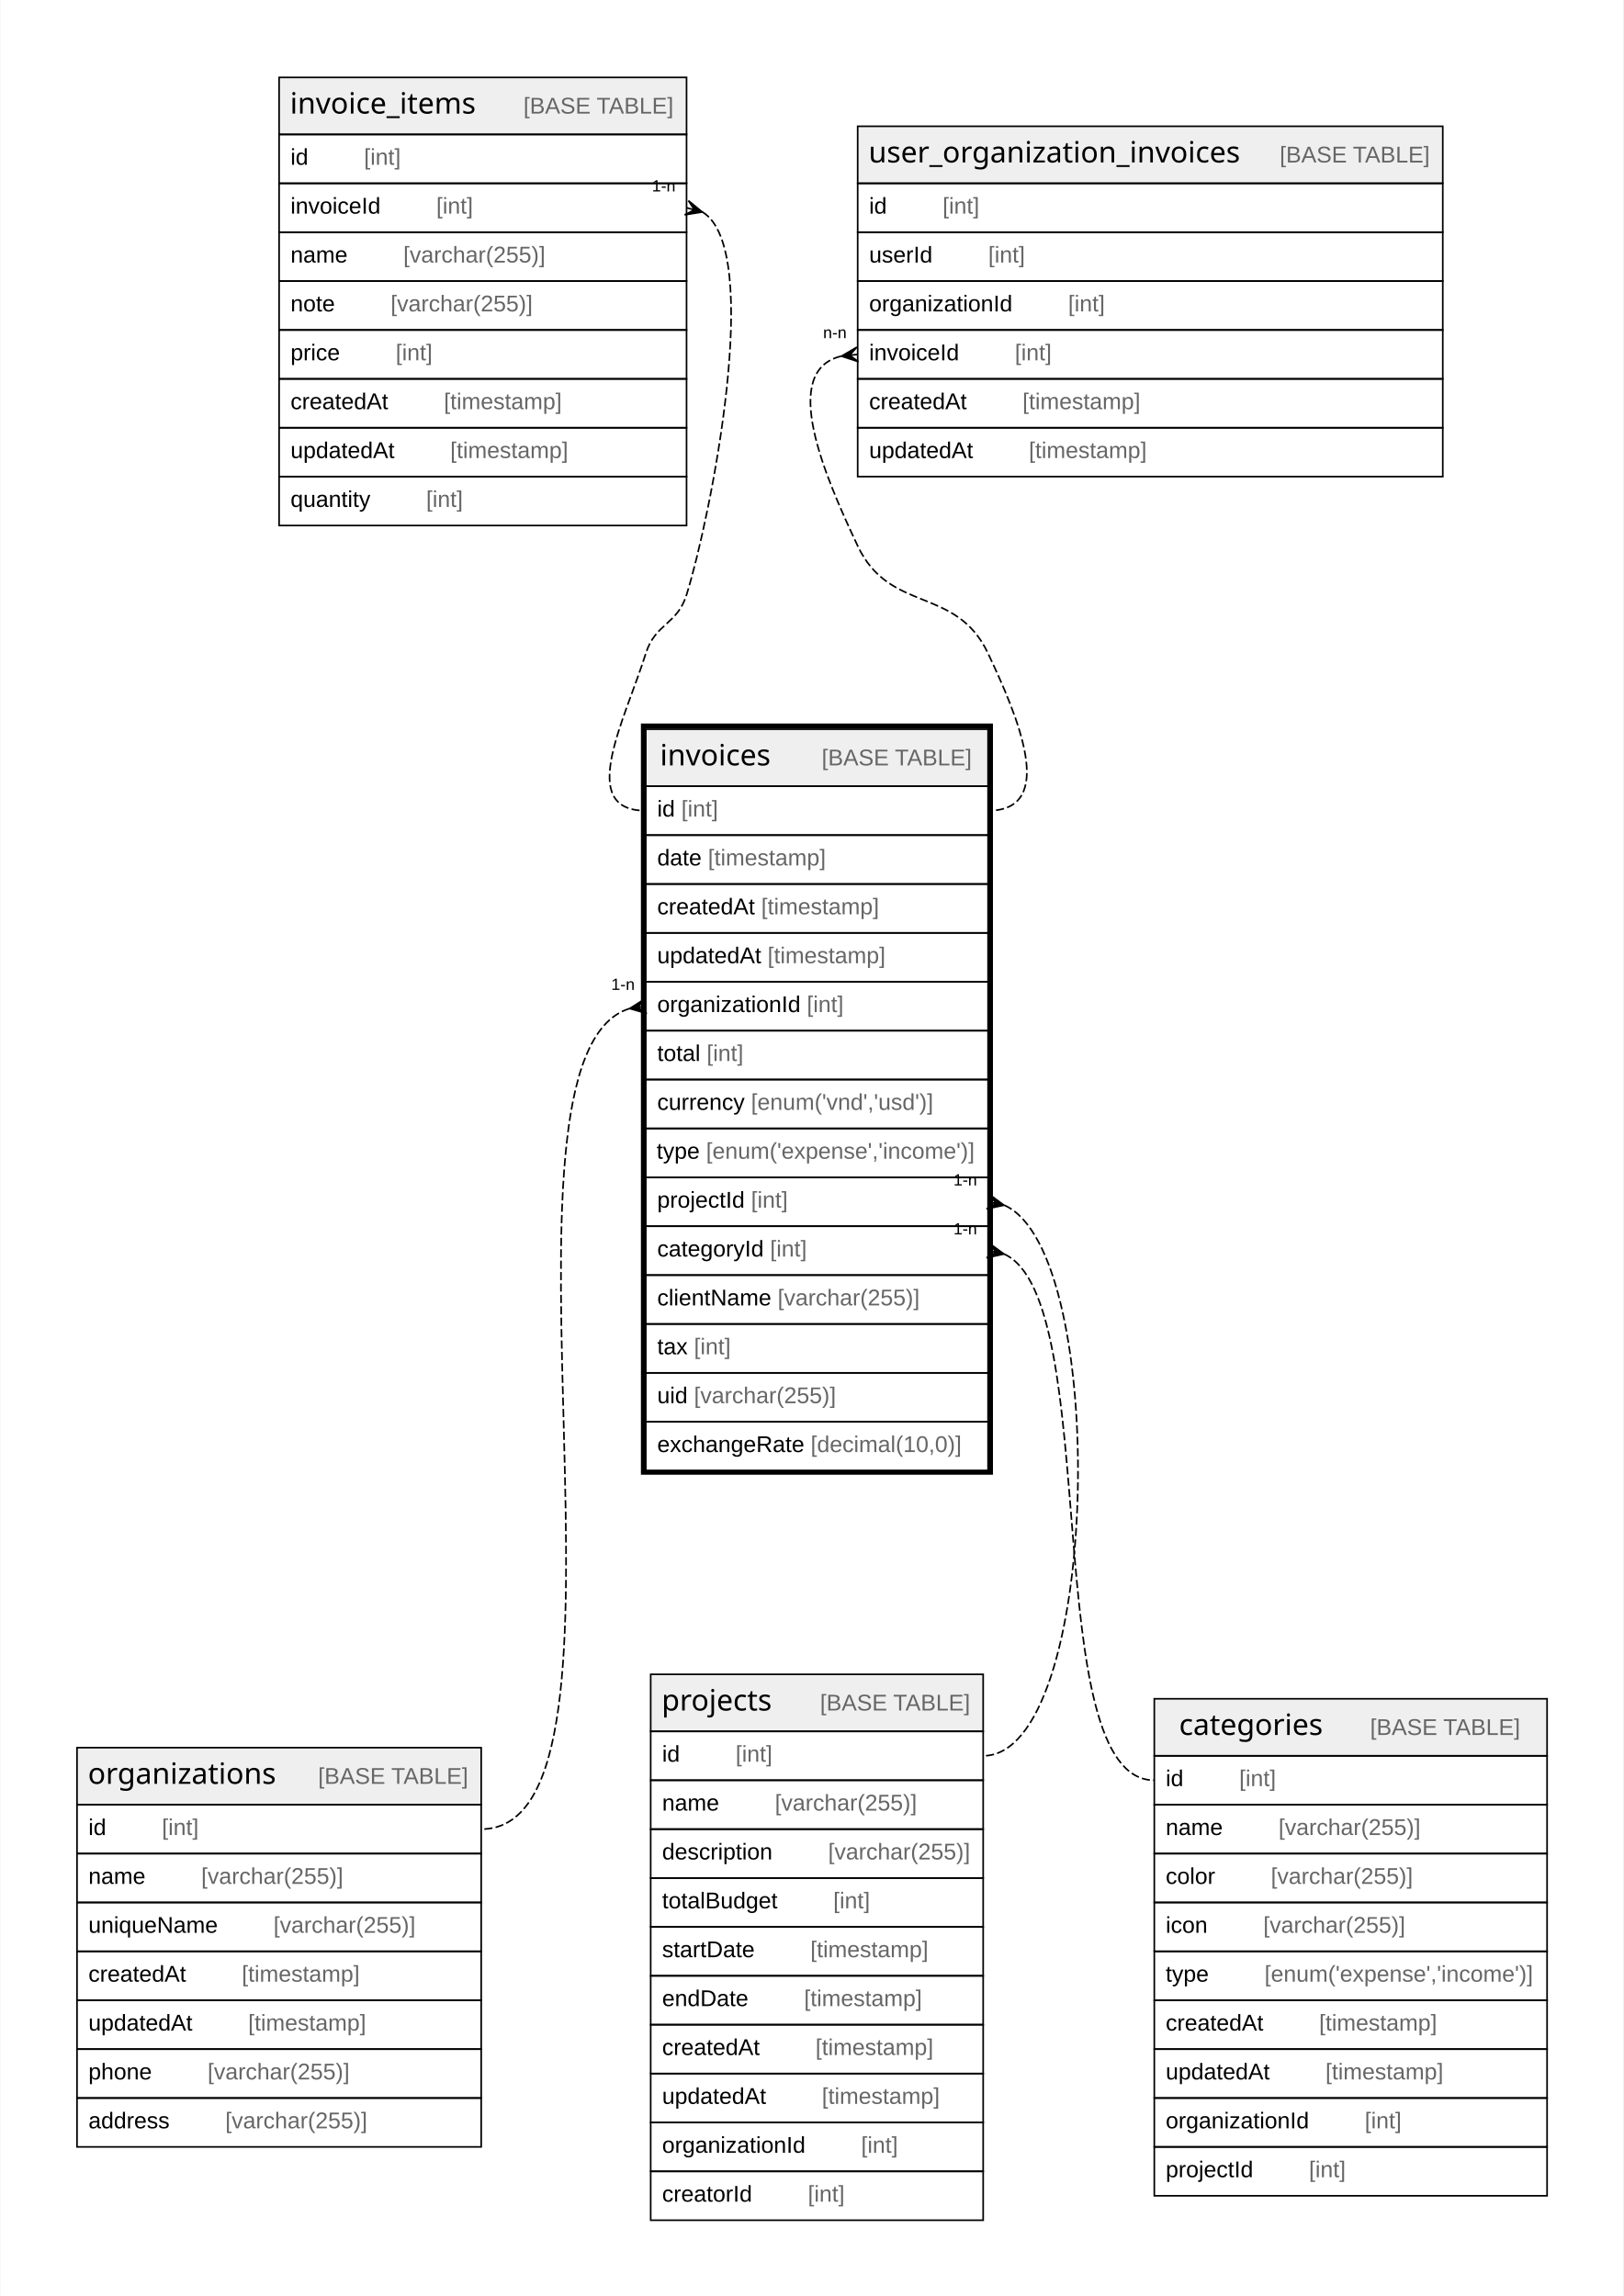
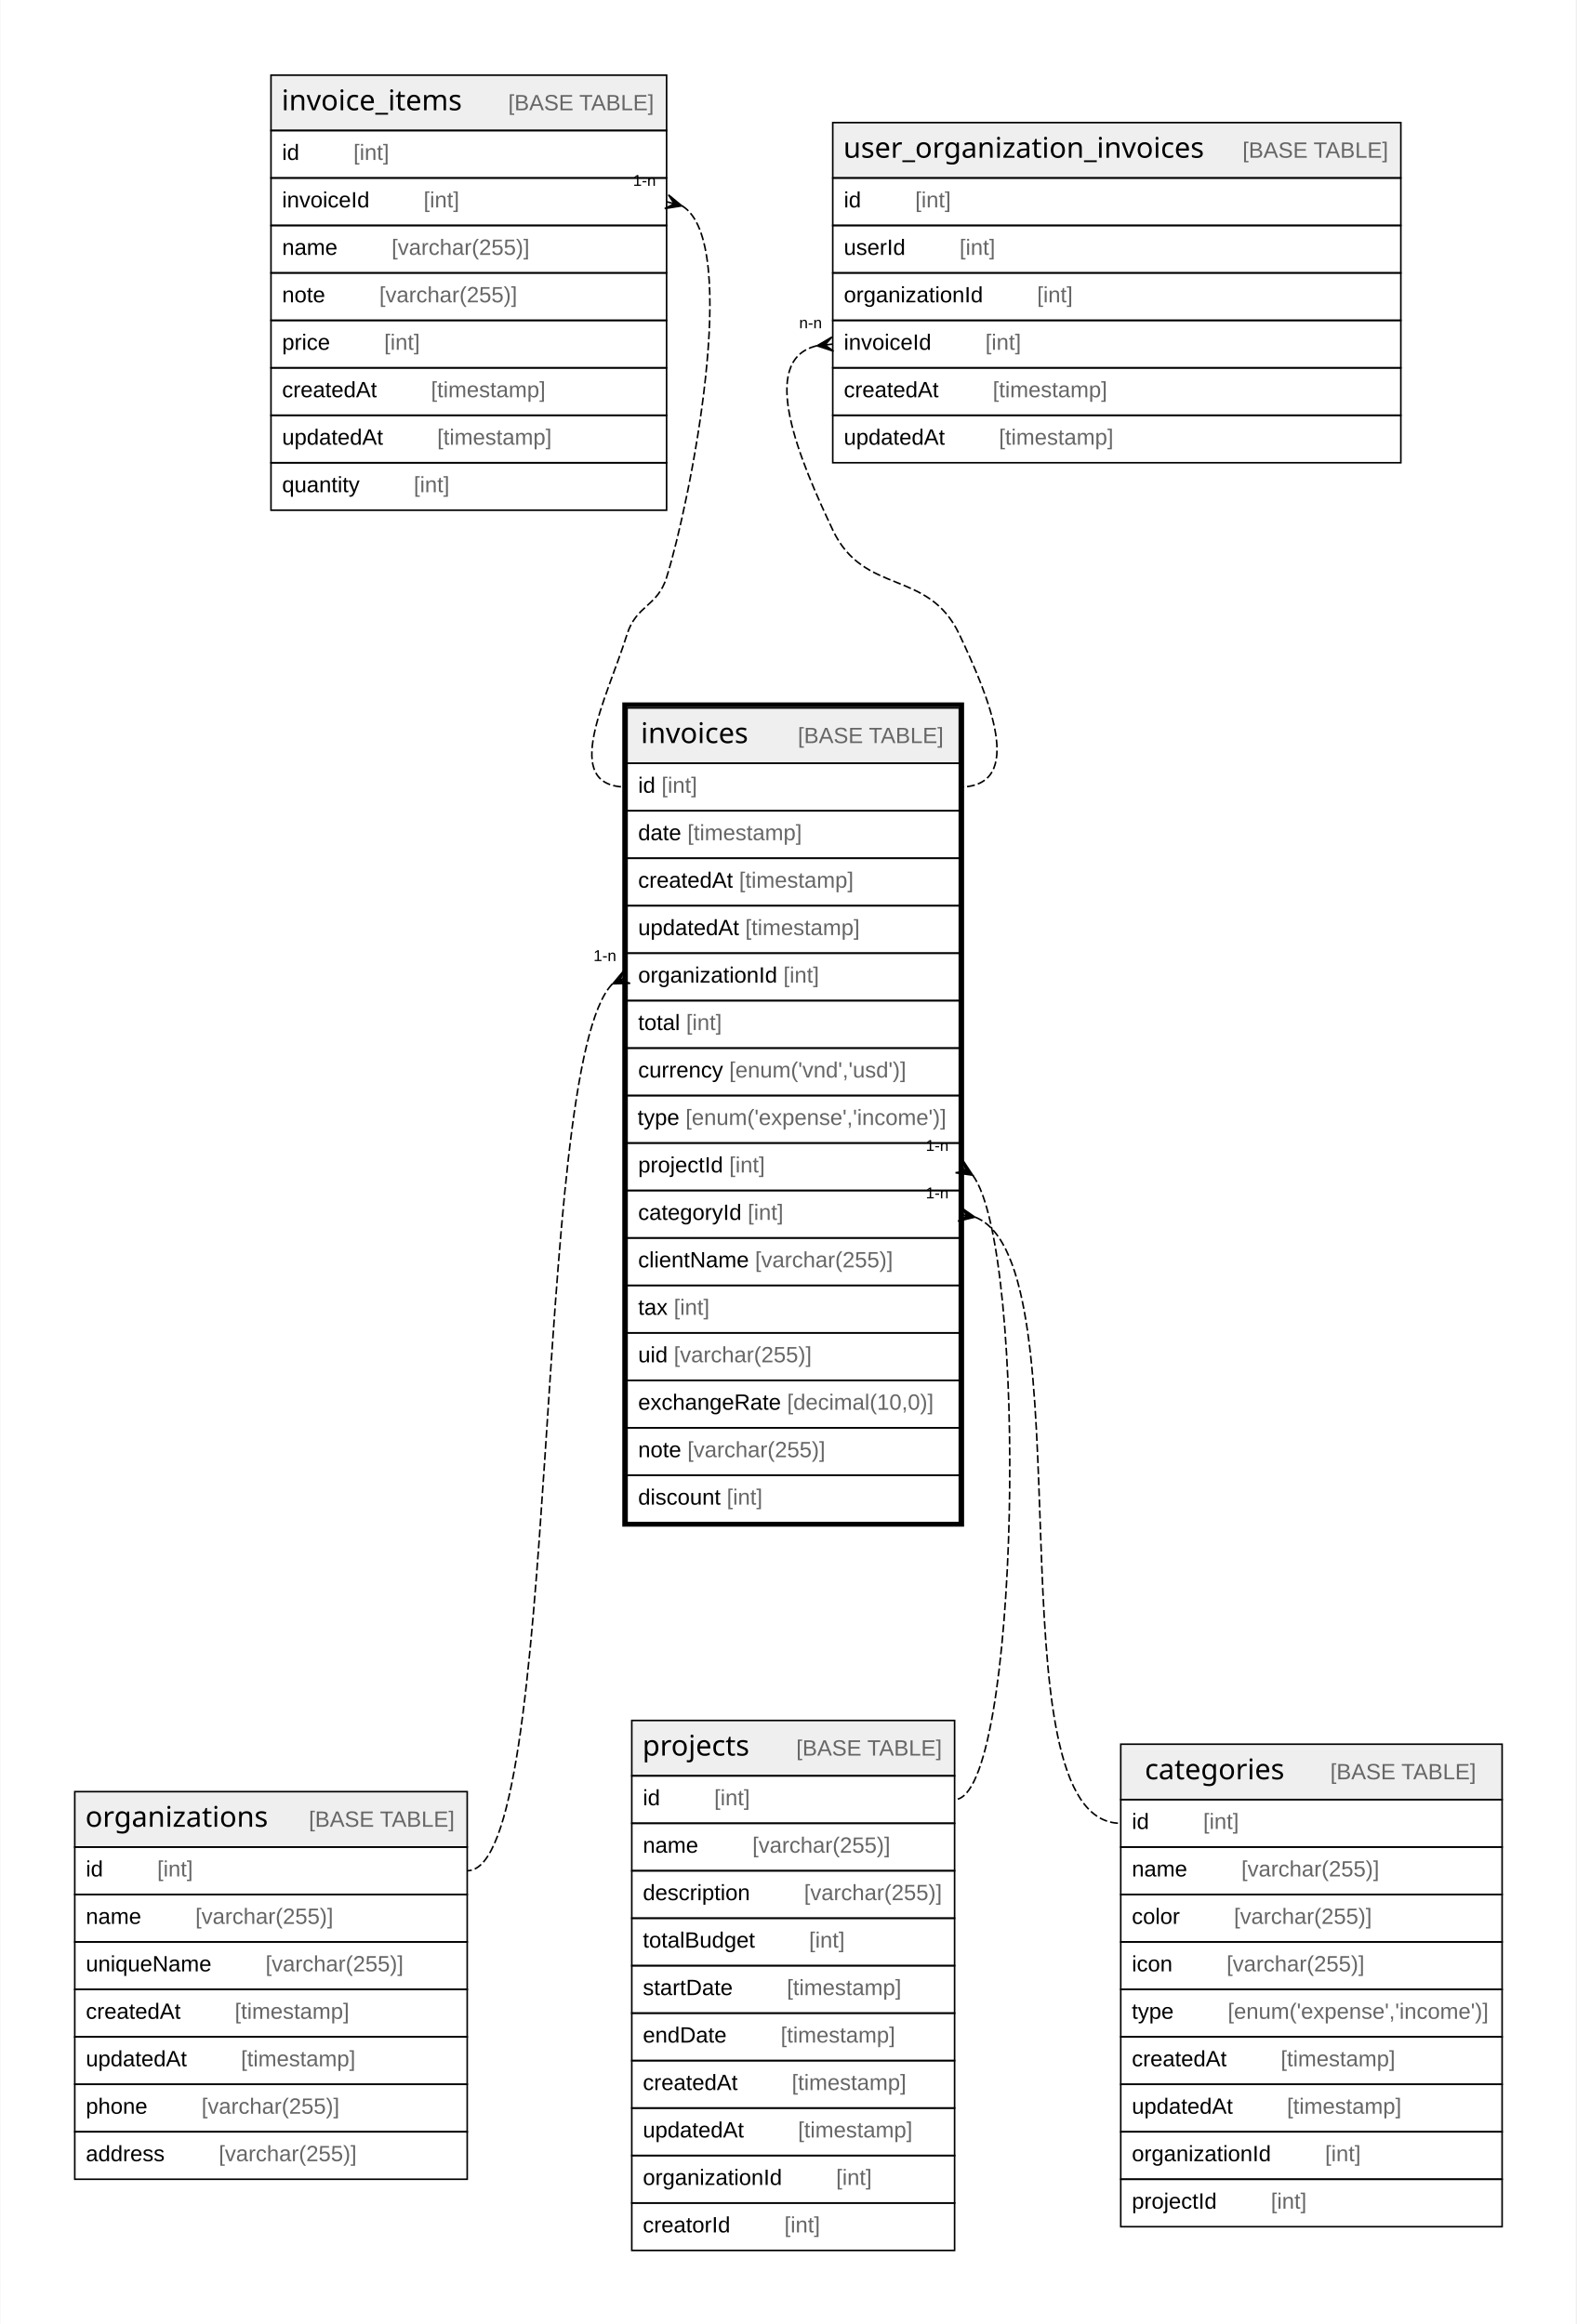
- <svg xmlns="http://www.w3.org/2000/svg" width="996pt" height="1409pt" viewBox="0.00 0.00 995.50 1409.00">
-   <g id="graph0" class="graph" transform="scale(1 1) rotate(0) translate(4 1405)">
-     <polygon fill="#ffffff" stroke="transparent" points="-4,4 -4,-1405 991.5,-1405 991.5,4 -4,4" />
+ <svg xmlns="http://www.w3.org/2000/svg" width="996pt" height="1469pt" viewBox="0.00 0.00 995.50 1469.00">
+   <g id="graph0" class="graph" transform="scale(1 1) rotate(0) translate(4 1465)">
+     <polygon fill="#ffffff" stroke="transparent" points="-4,4 -4,-1465 991.5,-1465 991.5,4 -4,4" />
    <g id="node1" class="node">
-       <polygon fill="#efefef" stroke="transparent" points="392,-922.5 392,-957.5 602,-957.5 602,-922.5 392,-922.5" />
-       <polygon fill="none" stroke="#000000" points="392,-922.5 392,-957.5 602,-957.5 602,-922.5 392,-922.5" />
-       <text text-anchor="start" x="400.712" y="-935.3" font-family="Arial Bold" font-size="18.00" fill="#000000">invoices</text>
-       <text text-anchor="start" x="465.719" y="-935.3" font-family="Arial" font-size="14.00" fill="#000000">    </text>
-       <text text-anchor="start" x="499.924" y="-935.3" font-family="Arial" font-size="14.00" fill="#666666">[BASE TABLE]</text>
+       <polygon fill="#efefef" stroke="transparent" points="392,-982.5 392,-1017.5 602,-1017.5 602,-982.5 392,-982.5" />
+       <polygon fill="none" stroke="#000000" points="392,-982.5 392,-1017.5 602,-1017.5 602,-982.5 392,-982.5" />
+       <text text-anchor="start" x="400.712" y="-995.3" font-family="Arial Bold" font-size="18.00" fill="#000000">invoices</text>
+       <text text-anchor="start" x="465.719" y="-995.3" font-family="Arial" font-size="14.00" fill="#000000">    </text>
+       <text text-anchor="start" x="499.924" y="-995.3" font-family="Arial" font-size="14.00" fill="#666666">[BASE TABLE]</text>
+       <polygon fill="none" stroke="#000000" points="392,-952.5 392,-982.5 602,-982.5 602,-952.5 392,-952.5" />
+       <text text-anchor="start" x="399" y="-963.9" font-family="Arial" font-size="14.00" fill="#000000">id </text>
+       <text text-anchor="start" x="413.78" y="-963.9" font-family="Arial" font-size="14.00" fill="#666666">[int]</text>
+       <polygon fill="none" stroke="#000000" points="392,-922.5 392,-952.5 602,-952.5 602,-922.5 392,-922.5" />
+       <text text-anchor="start" x="399" y="-933.9" font-family="Arial" font-size="14.00" fill="#000000">date </text>
+       <text text-anchor="start" x="430.129" y="-933.9" font-family="Arial" font-size="14.00" fill="#666666">[timestamp]</text>
      <polygon fill="none" stroke="#000000" points="392,-892.5 392,-922.5 602,-922.5 602,-892.5 392,-892.5" />
-       <text text-anchor="start" x="399" y="-903.9" font-family="Arial" font-size="14.00" fill="#000000">id </text>
-       <text text-anchor="start" x="413.78" y="-903.9" font-family="Arial" font-size="14.00" fill="#666666">[int]</text>
+       <text text-anchor="start" x="399" y="-903.9" font-family="Arial" font-size="14.00" fill="#000000">createdAt </text>
+       <text text-anchor="start" x="462.799" y="-903.9" font-family="Arial" font-size="14.00" fill="#666666">[timestamp]</text>
      <polygon fill="none" stroke="#000000" points="392,-862.5 392,-892.5 602,-892.5 602,-862.5 392,-862.5" />
-       <text text-anchor="start" x="399" y="-873.9" font-family="Arial" font-size="14.00" fill="#000000">date </text>
-       <text text-anchor="start" x="430.129" y="-873.9" font-family="Arial" font-size="14.00" fill="#666666">[timestamp]</text>
+       <text text-anchor="start" x="399" y="-873.9" font-family="Arial" font-size="14.00" fill="#000000">updatedAt </text>
+       <text text-anchor="start" x="466.704" y="-873.9" font-family="Arial" font-size="14.00" fill="#666666">[timestamp]</text>
      <polygon fill="none" stroke="#000000" points="392,-832.5 392,-862.5 602,-862.5 602,-832.5 392,-832.5" />
-       <text text-anchor="start" x="399" y="-843.9" font-family="Arial" font-size="14.00" fill="#000000">createdAt </text>
-       <text text-anchor="start" x="462.799" y="-843.9" font-family="Arial" font-size="14.00" fill="#666666">[timestamp]</text>
+       <text text-anchor="start" x="399" y="-843.9" font-family="Arial" font-size="14.00" fill="#000000">organizationId </text>
+       <text text-anchor="start" x="490.806" y="-843.9" font-family="Arial" font-size="14.00" fill="#666666">[int]</text>
      <polygon fill="none" stroke="#000000" points="392,-802.5 392,-832.5 602,-832.5 602,-802.5 392,-802.5" />
-       <text text-anchor="start" x="399" y="-813.9" font-family="Arial" font-size="14.00" fill="#000000">updatedAt </text>
-       <text text-anchor="start" x="466.704" y="-813.9" font-family="Arial" font-size="14.00" fill="#666666">[timestamp]</text>
+       <text text-anchor="start" x="399" y="-813.9" font-family="Arial" font-size="14.00" fill="#000000">total </text>
+       <text text-anchor="start" x="429.344" y="-813.9" font-family="Arial" font-size="14.00" fill="#666666">[int]</text>
      <polygon fill="none" stroke="#000000" points="392,-772.5 392,-802.5 602,-802.5 602,-772.5 392,-772.5" />
-       <text text-anchor="start" x="399" y="-783.9" font-family="Arial" font-size="14.00" fill="#000000">organizationId </text>
-       <text text-anchor="start" x="490.806" y="-783.9" font-family="Arial" font-size="14.00" fill="#666666">[int]</text>
+       <text text-anchor="start" x="399" y="-783.9" font-family="Arial" font-size="14.00" fill="#000000">currency </text>
+       <text text-anchor="start" x="456.56" y="-783.9" font-family="Arial" font-size="14.00" fill="#666666">[enum('vnd','usd')]</text>
      <polygon fill="none" stroke="#000000" points="392,-742.5 392,-772.5 602,-772.5 602,-742.5 392,-742.5" />
-       <text text-anchor="start" x="399" y="-753.9" font-family="Arial" font-size="14.00" fill="#000000">total </text>
-       <text text-anchor="start" x="429.344" y="-753.9" font-family="Arial" font-size="14.00" fill="#666666">[int]</text>
+       <text text-anchor="start" x="398.627" y="-753.9" font-family="Arial" font-size="14.00" fill="#000000">type </text>
+       <text text-anchor="start" x="428.973" y="-753.9" font-family="Arial" font-size="14.00" fill="#666666">[enum('expense','income')]</text>
      <polygon fill="none" stroke="#000000" points="392,-712.5 392,-742.5 602,-742.5 602,-712.5 392,-712.5" />
-       <text text-anchor="start" x="399" y="-723.9" font-family="Arial" font-size="14.00" fill="#000000">currency </text>
-       <text text-anchor="start" x="456.56" y="-723.9" font-family="Arial" font-size="14.00" fill="#666666">[enum('vnd','usd')]</text>
+       <text text-anchor="start" x="399" y="-723.9" font-family="Arial" font-size="14.00" fill="#000000">projectId </text>
+       <text text-anchor="start" x="456.569" y="-723.9" font-family="Arial" font-size="14.00" fill="#666666">[int]</text>
      <polygon fill="none" stroke="#000000" points="392,-682.5 392,-712.5 602,-712.5 602,-682.5 392,-682.5" />
-       <text text-anchor="start" x="398.627" y="-693.9" font-family="Arial" font-size="14.00" fill="#000000">type </text>
-       <text text-anchor="start" x="428.973" y="-693.9" font-family="Arial" font-size="14.00" fill="#666666">[enum('expense','income')]</text>
+       <text text-anchor="start" x="399" y="-693.9" font-family="Arial" font-size="14.00" fill="#000000">categoryId </text>
+       <text text-anchor="start" x="468.245" y="-693.9" font-family="Arial" font-size="14.00" fill="#666666">[int]</text>
      <polygon fill="none" stroke="#000000" points="392,-652.5 392,-682.5 602,-682.5 602,-652.5 392,-652.5" />
-       <text text-anchor="start" x="399" y="-663.9" font-family="Arial" font-size="14.00" fill="#000000">projectId </text>
-       <text text-anchor="start" x="456.569" y="-663.9" font-family="Arial" font-size="14.00" fill="#666666">[int]</text>
+       <text text-anchor="start" x="399" y="-663.9" font-family="Arial" font-size="14.00" fill="#000000">clientName </text>
+       <text text-anchor="start" x="472.892" y="-663.9" font-family="Arial" font-size="14.00" fill="#666666">[varchar(255)]</text>
      <polygon fill="none" stroke="#000000" points="392,-622.5 392,-652.5 602,-652.5 602,-622.5 392,-622.5" />
-       <text text-anchor="start" x="399" y="-633.9" font-family="Arial" font-size="14.00" fill="#000000">categoryId </text>
-       <text text-anchor="start" x="468.245" y="-633.9" font-family="Arial" font-size="14.00" fill="#666666">[int]</text>
+       <text text-anchor="start" x="399" y="-633.9" font-family="Arial" font-size="14.00" fill="#000000">tax </text>
+       <text text-anchor="start" x="421.564" y="-633.9" font-family="Arial" font-size="14.00" fill="#666666">[int]</text>
      <polygon fill="none" stroke="#000000" points="392,-592.5 392,-622.5 602,-622.5 602,-592.5 392,-592.5" />
-       <text text-anchor="start" x="399" y="-603.9" font-family="Arial" font-size="14.00" fill="#000000">clientName </text>
-       <text text-anchor="start" x="472.892" y="-603.9" font-family="Arial" font-size="14.00" fill="#666666">[varchar(255)]</text>
+       <text text-anchor="start" x="399" y="-603.9" font-family="Arial" font-size="14.00" fill="#000000">uid </text>
+       <text text-anchor="start" x="421.562" y="-603.9" font-family="Arial" font-size="14.00" fill="#666666">[varchar(255)]</text>
      <polygon fill="none" stroke="#000000" points="392,-562.5 392,-592.5 602,-592.5 602,-562.5 392,-562.5" />
-       <text text-anchor="start" x="399" y="-573.9" font-family="Arial" font-size="14.00" fill="#000000">tax </text>
-       <text text-anchor="start" x="421.564" y="-573.9" font-family="Arial" font-size="14.00" fill="#666666">[int]</text>
+       <text text-anchor="start" x="399" y="-573.9" font-family="Arial" font-size="14.00" fill="#000000">exchangeRate </text>
+       <text text-anchor="start" x="493.149" y="-573.9" font-family="Arial" font-size="14.00" fill="#666666">[decimal(10,0)]</text>
      <polygon fill="none" stroke="#000000" points="392,-532.5 392,-562.5 602,-562.5 602,-532.5 392,-532.5" />
-       <text text-anchor="start" x="399" y="-543.9" font-family="Arial" font-size="14.00" fill="#000000">uid </text>
-       <text text-anchor="start" x="421.562" y="-543.9" font-family="Arial" font-size="14.00" fill="#666666">[varchar(255)]</text>
+       <text text-anchor="start" x="399" y="-543.9" font-family="Arial" font-size="14.00" fill="#000000">note </text>
+       <text text-anchor="start" x="430.129" y="-543.9" font-family="Arial" font-size="14.00" fill="#666666">[varchar(255)]</text>
      <polygon fill="none" stroke="#000000" points="392,-502.5 392,-532.5 602,-532.5 602,-502.5 392,-502.5" />
-       <text text-anchor="start" x="399" y="-513.9" font-family="Arial" font-size="14.00" fill="#000000">exchangeRate </text>
-       <text text-anchor="start" x="493.149" y="-513.9" font-family="Arial" font-size="14.00" fill="#666666">[decimal(10,0)]</text>
-       <polygon fill="none" stroke="#000000" stroke-width="3" points="390.5,-501.5 390.5,-959.5 603.5,-959.5 603.5,-501.5 390.5,-501.5" />
+       <text text-anchor="start" x="399" y="-513.9" font-family="Arial" font-size="14.00" fill="#000000">discount </text>
+       <text text-anchor="start" x="455.018" y="-513.9" font-family="Arial" font-size="14.00" fill="#666666">[int]</text>
+       <polygon fill="none" stroke="#000000" stroke-width="3" points="390.5,-501.5 390.5,-1019.5 603.5,-1019.5 603.5,-501.5 390.5,-501.5" />
    </g>
    <g id="node4" class="node">
      <polygon fill="#efefef" stroke="transparent" points="43,-297.5 43,-332.5 291,-332.5 291,-297.5 43,-297.5" />
      <polygon fill="none" stroke="#000000" points="43,-297.5 43,-332.5 291,-332.5 291,-297.5 43,-297.5" />
      <text text-anchor="start" x="49.703" y="-310.3" font-family="Arial Bold" font-size="18.00" fill="#000000">organizations</text>
      <text text-anchor="start" x="156.729" y="-310.3" font-family="Arial" font-size="14.00" fill="#000000">    </text>
      <text text-anchor="start" x="190.934" y="-310.3" font-family="Arial" font-size="14.00" fill="#666666">[BASE TABLE]</text>
      <polygon fill="none" stroke="#000000" points="43,-267.5 43,-297.5 291,-297.5 291,-267.5 43,-267.5" />
      <text text-anchor="start" x="50" y="-278.9" font-family="Arial" font-size="14.00" fill="#000000">id    </text>
      <text text-anchor="start" x="95.094" y="-278.9" font-family="Arial" font-size="14.00" fill="#666666">[int]</text>
      <polygon fill="none" stroke="#000000" points="43,-237.5 43,-267.5 291,-267.5 291,-237.5 43,-237.5" />
      <text text-anchor="start" x="50" y="-248.9" font-family="Arial" font-size="14.00" fill="#000000">name    </text>
      <text text-anchor="start" x="119.213" y="-248.9" font-family="Arial" font-size="14.00" fill="#666666">[varchar(255)]</text>
      <polygon fill="none" stroke="#000000" points="43,-207.5 43,-237.5 291,-237.5 291,-207.5 43,-207.5" />
      <text text-anchor="start" x="50" y="-218.9" font-family="Arial" font-size="14.00" fill="#000000">uniqueName    </text>
      <text text-anchor="start" x="163.557" y="-218.9" font-family="Arial" font-size="14.00" fill="#666666">[varchar(255)]</text>
      <polygon fill="none" stroke="#000000" points="43,-177.5 43,-207.5 291,-207.5 291,-177.5 43,-177.5" />
      <text text-anchor="start" x="50" y="-188.9" font-family="Arial" font-size="14.00" fill="#000000">createdAt    </text>
      <text text-anchor="start" x="144.114" y="-188.9" font-family="Arial" font-size="14.00" fill="#666666">[timestamp]</text>
      <polygon fill="none" stroke="#000000" points="43,-147.5 43,-177.5 291,-177.5 291,-147.5 43,-147.5" />
      <text text-anchor="start" x="50" y="-158.9" font-family="Arial" font-size="14.00" fill="#000000">updatedAt    </text>
      <text text-anchor="start" x="148.018" y="-158.9" font-family="Arial" font-size="14.00" fill="#666666">[timestamp]</text>
      <polygon fill="none" stroke="#000000" points="43,-117.5 43,-147.5 291,-147.5 291,-117.5 43,-117.5" />
      <text text-anchor="start" x="50" y="-128.9" font-family="Arial" font-size="14.00" fill="#000000">phone    </text>
      <text text-anchor="start" x="123.118" y="-128.9" font-family="Arial" font-size="14.00" fill="#666666">[varchar(255)]</text>
      <polygon fill="none" stroke="#000000" points="43,-87.5 43,-117.5 291,-117.5 291,-87.5 43,-87.5" />
      <text text-anchor="start" x="50" y="-98.9" font-family="Arial" font-size="14.00" fill="#000000">address    </text>
      <text text-anchor="start" x="133.996" y="-98.9" font-family="Arial" font-size="14.00" fill="#666666">[varchar(255)]</text>
    </g>
    <g id="edge3" class="edge">
-       <path fill="none" stroke="#000000" stroke-dasharray="5,2" d="M381.966,-786.051C285.312,-756.431 401.868,-282.5 291,-282.5" />
-       <polygon fill="#000000" stroke="#000000" points="382.103,-786.071 391.357,-791.954 387.051,-786.785 392,-787.5 392,-787.5 392,-787.5 387.051,-786.785 392.643,-783.046 382.103,-786.071 382.103,-786.071" />
-       <text text-anchor="start" x="370.776" y="-797.5" font-family="Arial" font-size="10.00" fill="#000000">1-n</text>
+       <path fill="none" stroke="#000000" stroke-dasharray="5,2" d="M382.638,-842.952C330.776,-789.481 351.41,-282.5 291,-282.5" />
+       <polygon fill="#000000" stroke="#000000" points="383.005,-843.13 390.034,-851.548 387.503,-845.315 392,-847.5 392,-847.5 392,-847.5 387.503,-845.315 393.966,-843.452 383.005,-843.13 383.005,-843.13" />
+       <text text-anchor="start" x="370.776" y="-857.5" font-family="Arial" font-size="10.00" fill="#000000">1-n</text>
    </g>
    <g id="node5" class="node">
      <polygon fill="#efefef" stroke="transparent" points="395,-342.5 395,-377.5 599,-377.5 599,-342.5 395,-342.5" />
      <polygon fill="none" stroke="#000000" points="395,-342.5 395,-377.5 599,-377.5 599,-342.5 395,-342.5" />
      <text text-anchor="start" x="401.712" y="-355.3" font-family="Arial Bold" font-size="18.00" fill="#000000">projects</text>
      <text text-anchor="start" x="464.72" y="-355.3" font-family="Arial" font-size="14.00" fill="#000000">    </text>
      <text text-anchor="start" x="498.924" y="-355.3" font-family="Arial" font-size="14.00" fill="#666666">[BASE TABLE]</text>
      <polygon fill="none" stroke="#000000" points="395,-312.5 395,-342.5 599,-342.5 599,-312.5 395,-312.5" />
      <text text-anchor="start" x="402" y="-323.9" font-family="Arial" font-size="14.00" fill="#000000">id    </text>
      <text text-anchor="start" x="447.094" y="-323.9" font-family="Arial" font-size="14.00" fill="#666666">[int]</text>
      <polygon fill="none" stroke="#000000" points="395,-282.5 395,-312.5 599,-312.5 599,-282.5 395,-282.5" />
      <text text-anchor="start" x="402" y="-293.9" font-family="Arial" font-size="14.00" fill="#000000">name    </text>
      <text text-anchor="start" x="471.213" y="-293.9" font-family="Arial" font-size="14.00" fill="#666666">[varchar(255)]</text>
      <polygon fill="none" stroke="#000000" points="395,-252.5 395,-282.5 599,-282.5 599,-252.5 395,-252.5" />
      <text text-anchor="start" x="402" y="-263.9" font-family="Arial" font-size="14.00" fill="#000000">description    </text>
      <text text-anchor="start" x="503.882" y="-263.9" font-family="Arial" font-size="14.00" fill="#666666">[varchar(255)]</text>
      <polygon fill="none" stroke="#000000" points="395,-222.5 395,-252.5 599,-252.5 599,-222.5 395,-222.5" />
      <text text-anchor="start" x="402" y="-233.9" font-family="Arial" font-size="14.00" fill="#000000">totalBudget    </text>
      <text text-anchor="start" x="507.015" y="-233.9" font-family="Arial" font-size="14.00" fill="#666666">[int]</text>
      <polygon fill="none" stroke="#000000" points="395,-192.5 395,-222.5 599,-222.5 599,-192.5 395,-192.5" />
      <text text-anchor="start" x="402" y="-203.9" font-family="Arial" font-size="14.00" fill="#000000">startDate    </text>
      <text text-anchor="start" x="492.992" y="-203.9" font-family="Arial" font-size="14.00" fill="#666666">[timestamp]</text>
      <polygon fill="none" stroke="#000000" points="395,-162.5 395,-192.5 599,-192.5 599,-162.5 395,-162.5" />
      <text text-anchor="start" x="402" y="-173.9" font-family="Arial" font-size="14.00" fill="#000000">endDate    </text>
      <text text-anchor="start" x="489.115" y="-173.9" font-family="Arial" font-size="14.00" fill="#666666">[timestamp]</text>
      <polygon fill="none" stroke="#000000" points="395,-132.5 395,-162.5 599,-162.5 599,-132.5 395,-132.5" />
      <text text-anchor="start" x="402" y="-143.9" font-family="Arial" font-size="14.00" fill="#000000">createdAt    </text>
      <text text-anchor="start" x="496.114" y="-143.9" font-family="Arial" font-size="14.00" fill="#666666">[timestamp]</text>
      <polygon fill="none" stroke="#000000" points="395,-102.5 395,-132.5 599,-132.5 599,-102.5 395,-102.5" />
      <text text-anchor="start" x="402" y="-113.9" font-family="Arial" font-size="14.00" fill="#000000">updatedAt    </text>
      <text text-anchor="start" x="500.018" y="-113.9" font-family="Arial" font-size="14.00" fill="#666666">[timestamp]</text>
      <polygon fill="none" stroke="#000000" points="395,-72.5 395,-102.5 599,-102.5 599,-72.5 395,-72.5" />
      <text text-anchor="start" x="402" y="-83.9" font-family="Arial" font-size="14.00" fill="#000000">organizationId    </text>
      <text text-anchor="start" x="524.121" y="-83.9" font-family="Arial" font-size="14.00" fill="#666666">[int]</text>
      <polygon fill="none" stroke="#000000" points="395,-42.5 395,-72.5 599,-72.5 599,-42.5 395,-42.5" />
      <text text-anchor="start" x="402" y="-53.9" font-family="Arial" font-size="14.00" fill="#000000">creatorId    </text>
      <text text-anchor="start" x="491.438" y="-53.9" font-family="Arial" font-size="14.00" fill="#666666">[int]</text>
    </g>
    <g id="edge4" class="edge">
-       <path fill="none" stroke="#000000" stroke-dasharray="5,2" d="M612.108,-665.329C677.118,-636.372 671.017,-327.5 599,-327.5" />
-       <polygon fill="#000000" stroke="#000000" points="611.777,-665.4 601.055,-663.1 606.889,-666.45 602,-667.5 602,-667.5 602,-667.5 606.889,-666.45 602.945,-671.9 611.777,-665.4 611.777,-665.4" />
-       <text text-anchor="start" x="580.777" y="-677.5" font-family="Arial" font-size="10.00" fill="#000000">1-n</text>
+       <path fill="none" stroke="#000000" stroke-dasharray="5,2" d="M610.452,-722.148C645.842,-674.682 640.407,-327.5 599,-327.5" />
+       <polygon fill="#000000" stroke="#000000" points="610.448,-722.15 599.592,-723.698 606.224,-724.825 602,-727.5 602,-727.5 602,-727.5 606.224,-724.825 604.408,-731.302 610.448,-722.15 610.448,-722.15" />
+       <text text-anchor="start" x="580.777" y="-737.5" font-family="Arial" font-size="10.00" fill="#000000">1-n</text>
    </g>
    <g id="node6" class="node">
      <polygon fill="#efefef" stroke="transparent" points="704,-327.5 704,-362.5 945,-362.5 945,-327.5 704,-327.5" />
      <polygon fill="none" stroke="#000000" points="704,-327.5 704,-362.5 945,-362.5 945,-327.5 704,-327.5" />
      <text text-anchor="start" x="719.206" y="-340.3" font-family="Arial Bold" font-size="18.00" fill="#000000">categories</text>
      <text text-anchor="start" x="802.226" y="-340.3" font-family="Arial" font-size="14.00" fill="#000000">    </text>
      <text text-anchor="start" x="836.431" y="-340.3" font-family="Arial" font-size="14.00" fill="#666666">[BASE TABLE]</text>
      <polygon fill="none" stroke="#000000" points="704,-297.5 704,-327.5 945,-327.5 945,-297.5 704,-297.5" />
      <text text-anchor="start" x="711" y="-308.9" font-family="Arial" font-size="14.00" fill="#000000">id    </text>
      <text text-anchor="start" x="756.094" y="-308.9" font-family="Arial" font-size="14.00" fill="#666666">[int]</text>
      <polygon fill="none" stroke="#000000" points="704,-267.5 704,-297.5 945,-297.5 945,-267.5 704,-267.5" />
      <text text-anchor="start" x="711" y="-278.9" font-family="Arial" font-size="14.00" fill="#000000">name    </text>
      <text text-anchor="start" x="780.213" y="-278.9" font-family="Arial" font-size="14.00" fill="#666666">[varchar(255)]</text>
      <polygon fill="none" stroke="#000000" points="704,-237.5 704,-267.5 945,-267.5 945,-237.5 704,-237.5" />
      <text text-anchor="start" x="711" y="-248.9" font-family="Arial" font-size="14.00" fill="#000000">color    </text>
      <text text-anchor="start" x="775.537" y="-248.9" font-family="Arial" font-size="14.00" fill="#666666">[varchar(255)]</text>
      <polygon fill="none" stroke="#000000" points="704,-207.5 704,-237.5 945,-237.5 945,-207.5 704,-207.5" />
      <text text-anchor="start" x="711" y="-218.9" font-family="Arial" font-size="14.00" fill="#000000">icon    </text>
      <text text-anchor="start" x="770.877" y="-218.9" font-family="Arial" font-size="14.00" fill="#666666">[varchar(255)]</text>
      <polygon fill="none" stroke="#000000" points="704,-177.5 704,-207.5 945,-207.5 945,-177.5 704,-177.5" />
      <text text-anchor="start" x="710.97" y="-188.9" font-family="Arial" font-size="14.00" fill="#000000">type    </text>
      <text text-anchor="start" x="771.63" y="-188.9" font-family="Arial" font-size="14.00" fill="#666666">[enum('expense','income')]</text>
      <polygon fill="none" stroke="#000000" points="704,-147.5 704,-177.5 945,-177.5 945,-147.5 704,-147.5" />
      <text text-anchor="start" x="711" y="-158.9" font-family="Arial" font-size="14.00" fill="#000000">createdAt    </text>
      <text text-anchor="start" x="805.114" y="-158.9" font-family="Arial" font-size="14.00" fill="#666666">[timestamp]</text>
      <polygon fill="none" stroke="#000000" points="704,-117.5 704,-147.5 945,-147.5 945,-117.5 704,-117.5" />
      <text text-anchor="start" x="711" y="-128.9" font-family="Arial" font-size="14.00" fill="#000000">updatedAt    </text>
      <text text-anchor="start" x="809.018" y="-128.9" font-family="Arial" font-size="14.00" fill="#666666">[timestamp]</text>
      <polygon fill="none" stroke="#000000" points="704,-87.5 704,-117.5 945,-117.5 945,-87.5 704,-87.5" />
      <text text-anchor="start" x="711" y="-98.9" font-family="Arial" font-size="14.00" fill="#000000">organizationId    </text>
      <text text-anchor="start" x="833.121" y="-98.9" font-family="Arial" font-size="14.00" fill="#666666">[int]</text>
      <polygon fill="none" stroke="#000000" points="704,-57.5 704,-87.5 945,-87.5 945,-57.5 704,-57.5" />
      <text text-anchor="start" x="711" y="-68.9" font-family="Arial" font-size="14.00" fill="#000000">projectId    </text>
      <text text-anchor="start" x="798.884" y="-68.9" font-family="Arial" font-size="14.00" fill="#666666">[int]</text>
    </g>
    <g id="edge5" class="edge">
-       <path fill="none" stroke="#000000" stroke-dasharray="5,2" d="M611.846,-635.425C673.34,-607.745 631.853,-312.5 704,-312.5" />
-       <polygon fill="#000000" stroke="#000000" points="611.785,-635.437 601.072,-633.097 606.893,-636.469 602,-637.5 602,-637.5 602,-637.5 606.893,-636.469 602.928,-641.903 611.785,-635.437 611.785,-635.437" />
-       <text text-anchor="start" x="580.777" y="-647.5" font-family="Arial" font-size="10.00" fill="#000000">1-n</text>
+       <path fill="none" stroke="#000000" stroke-dasharray="5,2" d="M612.088,-695.61C684.629,-666.566 619.123,-312.5 704,-312.5" />
+       <polygon fill="#000000" stroke="#000000" points="611.829,-695.659 601.171,-693.077 606.914,-696.579 602,-697.5 602,-697.5 602,-697.5 606.914,-696.579 602.829,-701.923 611.829,-695.659 611.829,-695.659" />
+       <text text-anchor="start" x="580.777" y="-707.5" font-family="Arial" font-size="10.00" fill="#000000">1-n</text>
    </g>
    <g id="node2" class="node">
-       <polygon fill="#efefef" stroke="transparent" points="167,-1322.5 167,-1357.5 417,-1357.5 417,-1322.5 167,-1322.5" />
-       <polygon fill="none" stroke="#000000" points="167,-1322.5 167,-1357.5 417,-1357.5 417,-1322.5 167,-1322.5" />
-       <text text-anchor="start" x="173.712" y="-1335.3" font-family="Arial Bold" font-size="18.00" fill="#000000">invoice_items</text>
-       <text text-anchor="start" x="282.72" y="-1335.3" font-family="Arial" font-size="14.00" fill="#000000">    </text>
-       <text text-anchor="start" x="316.925" y="-1335.3" font-family="Arial" font-size="14.00" fill="#666666">[BASE TABLE]</text>
+       <polygon fill="#efefef" stroke="transparent" points="167,-1382.5 167,-1417.5 417,-1417.5 417,-1382.5 167,-1382.5" />
+       <polygon fill="none" stroke="#000000" points="167,-1382.5 167,-1417.5 417,-1417.5 417,-1382.5 167,-1382.5" />
+       <text text-anchor="start" x="173.712" y="-1395.3" font-family="Arial Bold" font-size="18.00" fill="#000000">invoice_items</text>
+       <text text-anchor="start" x="282.72" y="-1395.3" font-family="Arial" font-size="14.00" fill="#000000">    </text>
+       <text text-anchor="start" x="316.925" y="-1395.3" font-family="Arial" font-size="14.00" fill="#666666">[BASE TABLE]</text>
+       <polygon fill="none" stroke="#000000" points="167,-1352.5 167,-1382.5 417,-1382.5 417,-1352.5 167,-1352.5" />
+       <text text-anchor="start" x="174" y="-1363.9" font-family="Arial" font-size="14.00" fill="#000000">id    </text>
+       <text text-anchor="start" x="219.094" y="-1363.9" font-family="Arial" font-size="14.00" fill="#666666">[int]</text>
+       <polygon fill="none" stroke="#000000" points="167,-1322.5 167,-1352.5 417,-1352.5 417,-1322.5 167,-1322.5" />
+       <text text-anchor="start" x="174" y="-1333.9" font-family="Arial" font-size="14.00" fill="#000000">invoiceId    </text>
+       <text text-anchor="start" x="263.439" y="-1333.9" font-family="Arial" font-size="14.00" fill="#666666">[int]</text>
      <polygon fill="none" stroke="#000000" points="167,-1292.5 167,-1322.5 417,-1322.5 417,-1292.5 167,-1292.5" />
-       <text text-anchor="start" x="174" y="-1303.9" font-family="Arial" font-size="14.00" fill="#000000">id    </text>
-       <text text-anchor="start" x="219.094" y="-1303.9" font-family="Arial" font-size="14.00" fill="#666666">[int]</text>
+       <text text-anchor="start" x="174" y="-1303.9" font-family="Arial" font-size="14.00" fill="#000000">name    </text>
+       <text text-anchor="start" x="243.213" y="-1303.9" font-family="Arial" font-size="14.00" fill="#666666">[varchar(255)]</text>
      <polygon fill="none" stroke="#000000" points="167,-1262.5 167,-1292.5 417,-1292.5 417,-1262.5 167,-1262.5" />
-       <text text-anchor="start" x="174" y="-1273.9" font-family="Arial" font-size="14.00" fill="#000000">invoiceId    </text>
-       <text text-anchor="start" x="263.439" y="-1273.9" font-family="Arial" font-size="14.00" fill="#666666">[int]</text>
+       <text text-anchor="start" x="174" y="-1273.9" font-family="Arial" font-size="14.00" fill="#000000">note    </text>
+       <text text-anchor="start" x="235.443" y="-1273.9" font-family="Arial" font-size="14.00" fill="#666666">[varchar(255)]</text>
      <polygon fill="none" stroke="#000000" points="167,-1232.5 167,-1262.5 417,-1262.5 417,-1232.5 167,-1232.5" />
-       <text text-anchor="start" x="174" y="-1243.9" font-family="Arial" font-size="14.00" fill="#000000">name    </text>
-       <text text-anchor="start" x="243.213" y="-1243.9" font-family="Arial" font-size="14.00" fill="#666666">[varchar(255)]</text>
+       <text text-anchor="start" x="174" y="-1243.9" font-family="Arial" font-size="14.00" fill="#000000">price    </text>
+       <text text-anchor="start" x="238.537" y="-1243.9" font-family="Arial" font-size="14.00" fill="#666666">[int]</text>
      <polygon fill="none" stroke="#000000" points="167,-1202.5 167,-1232.5 417,-1232.5 417,-1202.5 167,-1202.5" />
-       <text text-anchor="start" x="174" y="-1213.9" font-family="Arial" font-size="14.00" fill="#000000">note    </text>
-       <text text-anchor="start" x="235.443" y="-1213.9" font-family="Arial" font-size="14.00" fill="#666666">[varchar(255)]</text>
+       <text text-anchor="start" x="174" y="-1213.9" font-family="Arial" font-size="14.00" fill="#000000">createdAt    </text>
+       <text text-anchor="start" x="268.114" y="-1213.9" font-family="Arial" font-size="14.00" fill="#666666">[timestamp]</text>
      <polygon fill="none" stroke="#000000" points="167,-1172.5 167,-1202.5 417,-1202.5 417,-1172.5 167,-1172.5" />
-       <text text-anchor="start" x="174" y="-1183.9" font-family="Arial" font-size="14.00" fill="#000000">price    </text>
-       <text text-anchor="start" x="238.537" y="-1183.9" font-family="Arial" font-size="14.00" fill="#666666">[int]</text>
+       <text text-anchor="start" x="174" y="-1183.9" font-family="Arial" font-size="14.00" fill="#000000">updatedAt    </text>
+       <text text-anchor="start" x="272.018" y="-1183.9" font-family="Arial" font-size="14.00" fill="#666666">[timestamp]</text>
      <polygon fill="none" stroke="#000000" points="167,-1142.5 167,-1172.5 417,-1172.5 417,-1142.5 167,-1142.5" />
-       <text text-anchor="start" x="174" y="-1153.9" font-family="Arial" font-size="14.00" fill="#000000">createdAt    </text>
-       <text text-anchor="start" x="268.114" y="-1153.9" font-family="Arial" font-size="14.00" fill="#666666">[timestamp]</text>
-       <polygon fill="none" stroke="#000000" points="167,-1112.5 167,-1142.5 417,-1142.5 417,-1112.5 167,-1112.5" />
-       <text text-anchor="start" x="174" y="-1123.9" font-family="Arial" font-size="14.00" fill="#000000">updatedAt    </text>
-       <text text-anchor="start" x="272.018" y="-1123.9" font-family="Arial" font-size="14.00" fill="#666666">[timestamp]</text>
-       <polygon fill="none" stroke="#000000" points="167,-1082.5 167,-1112.5 417,-1112.5 417,-1082.5 167,-1082.5" />
-       <text text-anchor="start" x="174" y="-1093.9" font-family="Arial" font-size="14.00" fill="#000000">quantity    </text>
-       <text text-anchor="start" x="257.223" y="-1093.9" font-family="Arial" font-size="14.00" fill="#666666">[int]</text>
+       <text text-anchor="start" x="174" y="-1153.9" font-family="Arial" font-size="14.00" fill="#000000">quantity    </text>
+       <text text-anchor="start" x="257.223" y="-1153.9" font-family="Arial" font-size="14.00" fill="#666666">[int]</text>
    </g>
    <g id="edge1" class="edge">
-       <path fill="none" stroke="#000000" stroke-dasharray="5,2" d="M426.84,-1274.837C464.679,-1251.86 431.664,-1086.824 417,-1040 411.178,-1021.411 397.822,-1022.589 392,-1004 379.182,-963.071 349.111,-907.5 392,-907.5" />
-       <polygon fill="#000000" stroke="#000000" points="426.653,-1274.888 415.824,-1273.156 421.826,-1276.194 417,-1277.5 417,-1277.5 417,-1277.5 421.826,-1276.194 418.176,-1281.844 426.653,-1274.888 426.653,-1274.888" />
-       <text text-anchor="start" x="395.776" y="-1287.5" font-family="Arial" font-size="10.00" fill="#000000">1-n</text>
+       <path fill="none" stroke="#000000" stroke-dasharray="5,2" d="M426.84,-1334.837C464.679,-1311.86 431.664,-1146.824 417,-1100 411.178,-1081.411 397.822,-1082.589 392,-1064 379.182,-1023.071 349.111,-967.5 392,-967.5" />
+       <polygon fill="#000000" stroke="#000000" points="426.653,-1334.888 415.824,-1333.156 421.826,-1336.194 417,-1337.5 417,-1337.5 417,-1337.5 421.826,-1336.194 418.176,-1341.844 426.653,-1334.888 426.653,-1334.888" />
+       <text text-anchor="start" x="395.776" y="-1347.5" font-family="Arial" font-size="10.00" fill="#000000">1-n</text>
    </g>
    <g id="node3" class="node">
-       <polygon fill="#efefef" stroke="transparent" points="522,-1292.5 522,-1327.5 881,-1327.5 881,-1292.5 522,-1292.5" />
-       <polygon fill="none" stroke="#000000" points="522,-1292.5 522,-1327.5 881,-1327.5 881,-1292.5 522,-1292.5" />
-       <text text-anchor="start" x="528.691" y="-1305.3" font-family="Arial Bold" font-size="18.00" fill="#000000">user_organization_invoices</text>
-       <text text-anchor="start" x="746.741" y="-1305.3" font-family="Arial" font-size="14.00" fill="#000000">    </text>
-       <text text-anchor="start" x="780.946" y="-1305.3" font-family="Arial" font-size="14.00" fill="#666666">[BASE TABLE]</text>
+       <polygon fill="#efefef" stroke="transparent" points="522,-1352.5 522,-1387.5 881,-1387.5 881,-1352.5 522,-1352.5" />
+       <polygon fill="none" stroke="#000000" points="522,-1352.5 522,-1387.5 881,-1387.5 881,-1352.5 522,-1352.5" />
+       <text text-anchor="start" x="528.691" y="-1365.3" font-family="Arial Bold" font-size="18.00" fill="#000000">user_organization_invoices</text>
+       <text text-anchor="start" x="746.741" y="-1365.3" font-family="Arial" font-size="14.00" fill="#000000">    </text>
+       <text text-anchor="start" x="780.946" y="-1365.3" font-family="Arial" font-size="14.00" fill="#666666">[BASE TABLE]</text>
+       <polygon fill="none" stroke="#000000" points="522,-1322.5 522,-1352.5 881,-1352.5 881,-1322.5 522,-1322.5" />
+       <text text-anchor="start" x="529" y="-1333.9" font-family="Arial" font-size="14.00" fill="#000000">id    </text>
+       <text text-anchor="start" x="574.094" y="-1333.9" font-family="Arial" font-size="14.00" fill="#666666">[int]</text>
+       <polygon fill="none" stroke="#000000" points="522,-1292.5 522,-1322.5 881,-1322.5 881,-1292.5 522,-1292.5" />
+       <text text-anchor="start" x="529" y="-1303.9" font-family="Arial" font-size="14.00" fill="#000000">userId    </text>
+       <text text-anchor="start" x="602.104" y="-1303.9" font-family="Arial" font-size="14.00" fill="#666666">[int]</text>
      <polygon fill="none" stroke="#000000" points="522,-1262.5 522,-1292.5 881,-1292.5 881,-1262.5 522,-1262.5" />
-       <text text-anchor="start" x="529" y="-1273.9" font-family="Arial" font-size="14.00" fill="#000000">id    </text>
-       <text text-anchor="start" x="574.094" y="-1273.9" font-family="Arial" font-size="14.00" fill="#666666">[int]</text>
+       <text text-anchor="start" x="529" y="-1273.9" font-family="Arial" font-size="14.00" fill="#000000">organizationId    </text>
+       <text text-anchor="start" x="651.121" y="-1273.9" font-family="Arial" font-size="14.00" fill="#666666">[int]</text>
      <polygon fill="none" stroke="#000000" points="522,-1232.5 522,-1262.5 881,-1262.5 881,-1232.5 522,-1232.5" />
-       <text text-anchor="start" x="529" y="-1243.9" font-family="Arial" font-size="14.00" fill="#000000">userId    </text>
-       <text text-anchor="start" x="602.104" y="-1243.9" font-family="Arial" font-size="14.00" fill="#666666">[int]</text>
+       <text text-anchor="start" x="529" y="-1243.9" font-family="Arial" font-size="14.00" fill="#000000">invoiceId    </text>
+       <text text-anchor="start" x="618.439" y="-1243.9" font-family="Arial" font-size="14.00" fill="#666666">[int]</text>
      <polygon fill="none" stroke="#000000" points="522,-1202.5 522,-1232.5 881,-1232.5 881,-1202.5 522,-1202.5" />
-       <text text-anchor="start" x="529" y="-1213.9" font-family="Arial" font-size="14.00" fill="#000000">organizationId    </text>
-       <text text-anchor="start" x="651.121" y="-1213.9" font-family="Arial" font-size="14.00" fill="#666666">[int]</text>
+       <text text-anchor="start" x="529" y="-1213.9" font-family="Arial" font-size="14.00" fill="#000000">createdAt    </text>
+       <text text-anchor="start" x="623.114" y="-1213.9" font-family="Arial" font-size="14.00" fill="#666666">[timestamp]</text>
      <polygon fill="none" stroke="#000000" points="522,-1172.5 522,-1202.5 881,-1202.5 881,-1172.5 522,-1172.5" />
-       <text text-anchor="start" x="529" y="-1183.9" font-family="Arial" font-size="14.00" fill="#000000">invoiceId    </text>
-       <text text-anchor="start" x="618.439" y="-1183.9" font-family="Arial" font-size="14.00" fill="#666666">[int]</text>
-       <polygon fill="none" stroke="#000000" points="522,-1142.5 522,-1172.5 881,-1172.5 881,-1142.5 522,-1142.5" />
-       <text text-anchor="start" x="529" y="-1153.9" font-family="Arial" font-size="14.00" fill="#000000">createdAt    </text>
-       <text text-anchor="start" x="623.114" y="-1153.9" font-family="Arial" font-size="14.00" fill="#666666">[timestamp]</text>
-       <polygon fill="none" stroke="#000000" points="522,-1112.5 522,-1142.5 881,-1142.5 881,-1112.5 522,-1112.5" />
-       <text text-anchor="start" x="529" y="-1123.9" font-family="Arial" font-size="14.00" fill="#000000">updatedAt    </text>
-       <text text-anchor="start" x="627.018" y="-1123.9" font-family="Arial" font-size="14.00" fill="#666666">[timestamp]</text>
+       <text text-anchor="start" x="529" y="-1183.9" font-family="Arial" font-size="14.00" fill="#000000">updatedAt    </text>
+       <text text-anchor="start" x="627.018" y="-1183.9" font-family="Arial" font-size="14.00" fill="#666666">[timestamp]</text>
    </g>
    <g id="edge2" class="edge">
-       <path fill="none" stroke="#000000" stroke-dasharray="5,2" d="M511.694,-1186.377C474.182,-1177.197 501.386,-1113.731 522,-1070 541.654,-1028.306 582.346,-1045.694 602,-1004 620.287,-965.205 644.889,-907.5 602,-907.5" />
-       <polygon fill="#000000" stroke="#000000" points="512.059,-1186.417 521.513,-1191.974 517.029,-1186.958 522,-1187.5 522,-1187.5 522,-1187.5 517.029,-1186.958 522.487,-1183.026 512.059,-1186.417 512.059,-1186.417" />
-       <text text-anchor="start" x="500.776" y="-1197.5" font-family="Arial" font-size="10.00" fill="#000000">n-n</text>
+       <path fill="none" stroke="#000000" stroke-dasharray="5,2" d="M511.694,-1246.377C474.182,-1237.197 501.386,-1173.731 522,-1130 541.654,-1088.306 582.346,-1105.694 602,-1064 620.287,-1025.205 644.889,-967.5 602,-967.5" />
+       <polygon fill="#000000" stroke="#000000" points="512.059,-1246.417 521.513,-1251.974 517.029,-1246.958 522,-1247.5 522,-1247.5 522,-1247.5 517.029,-1246.958 522.487,-1243.026 512.059,-1246.417 512.059,-1246.417" />
+       <text text-anchor="start" x="500.776" y="-1257.5" font-family="Arial" font-size="10.00" fill="#000000">n-n</text>
    </g>
  </g>
</svg>
